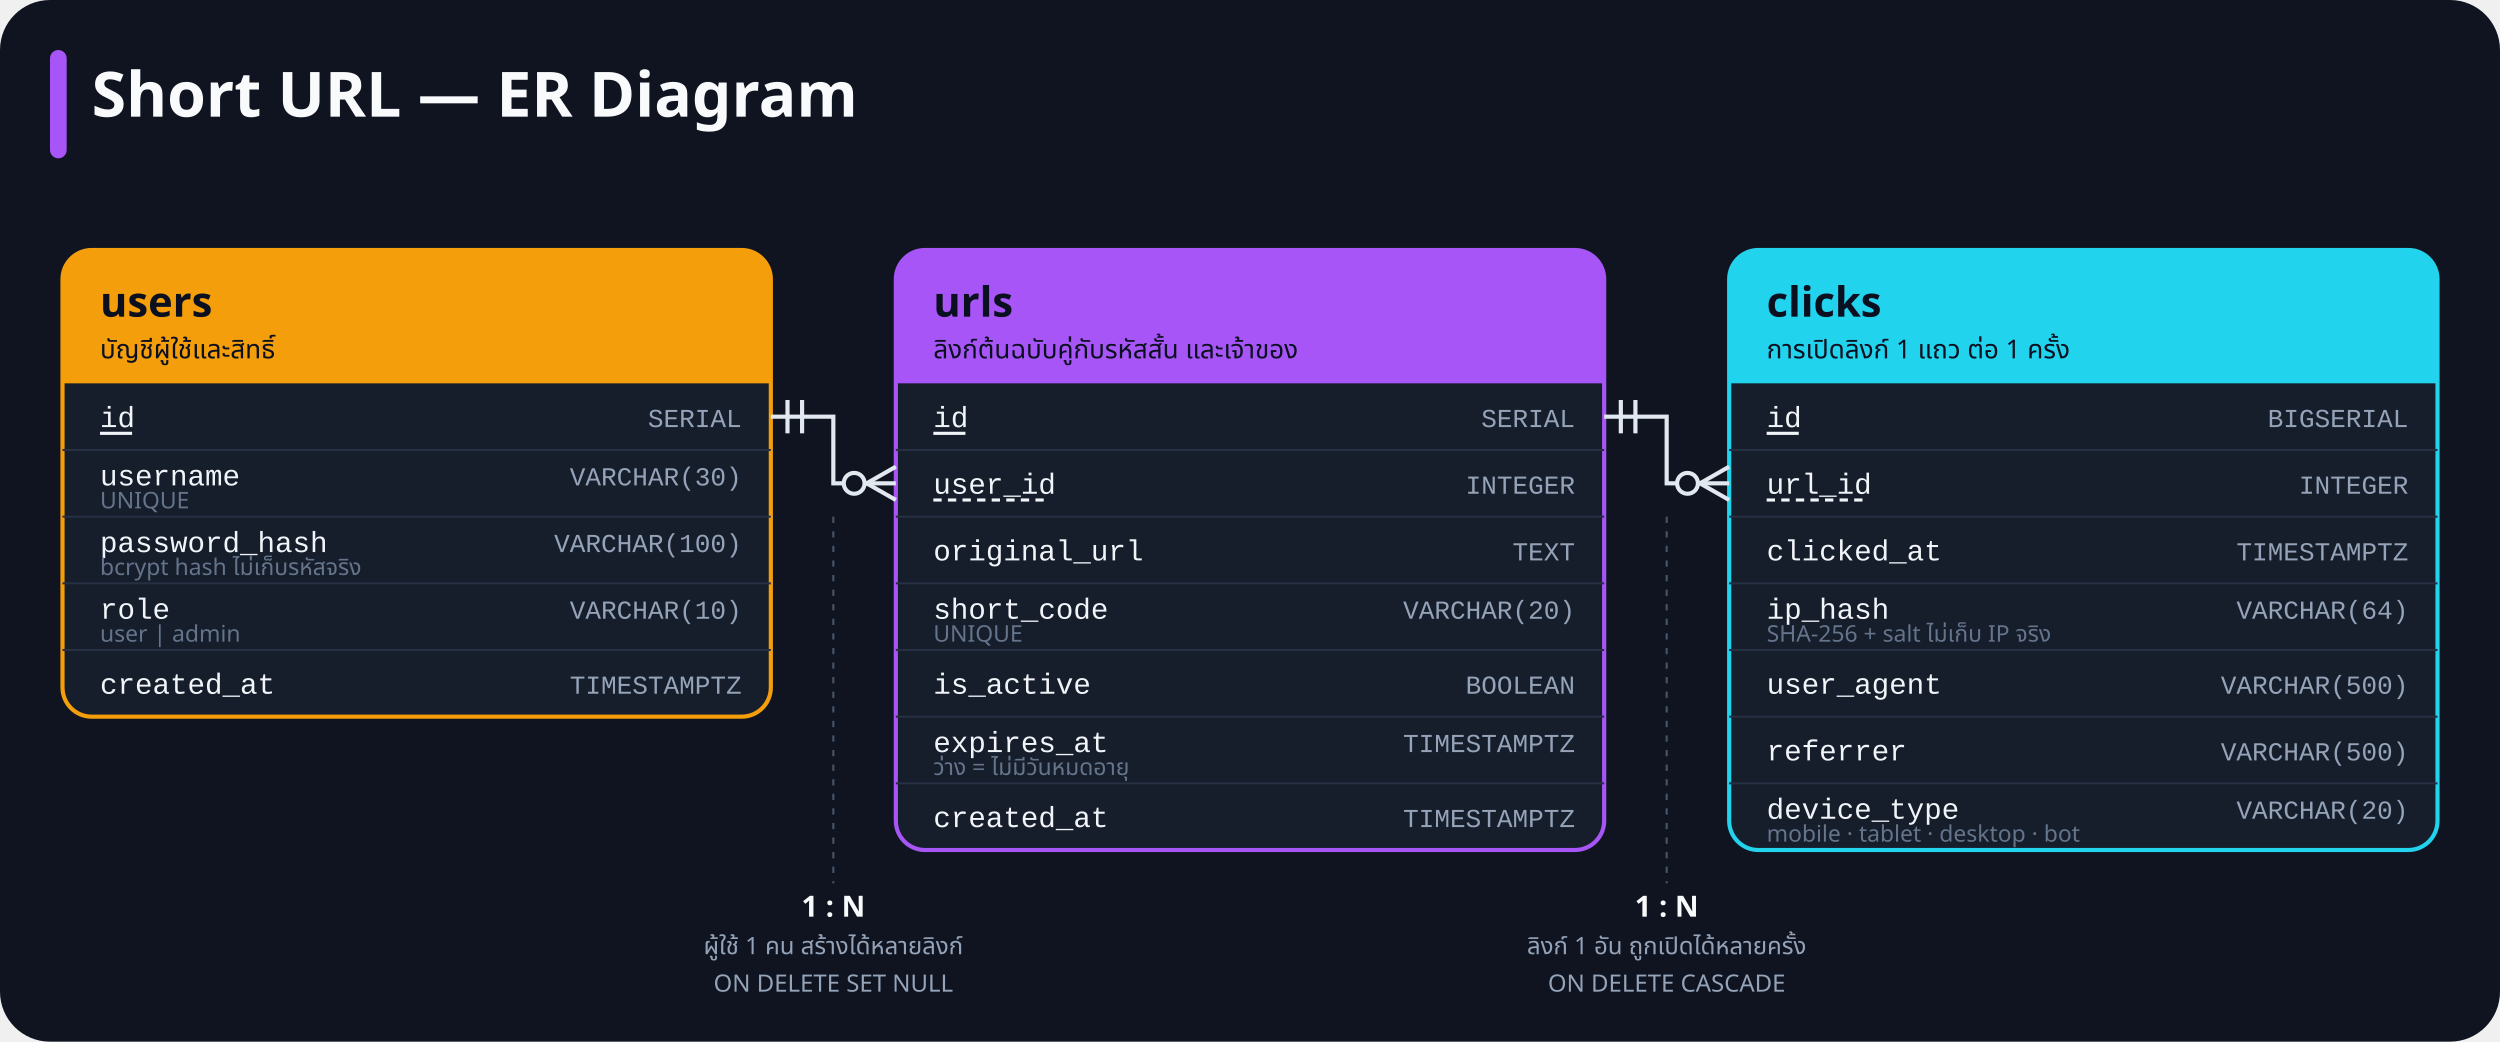
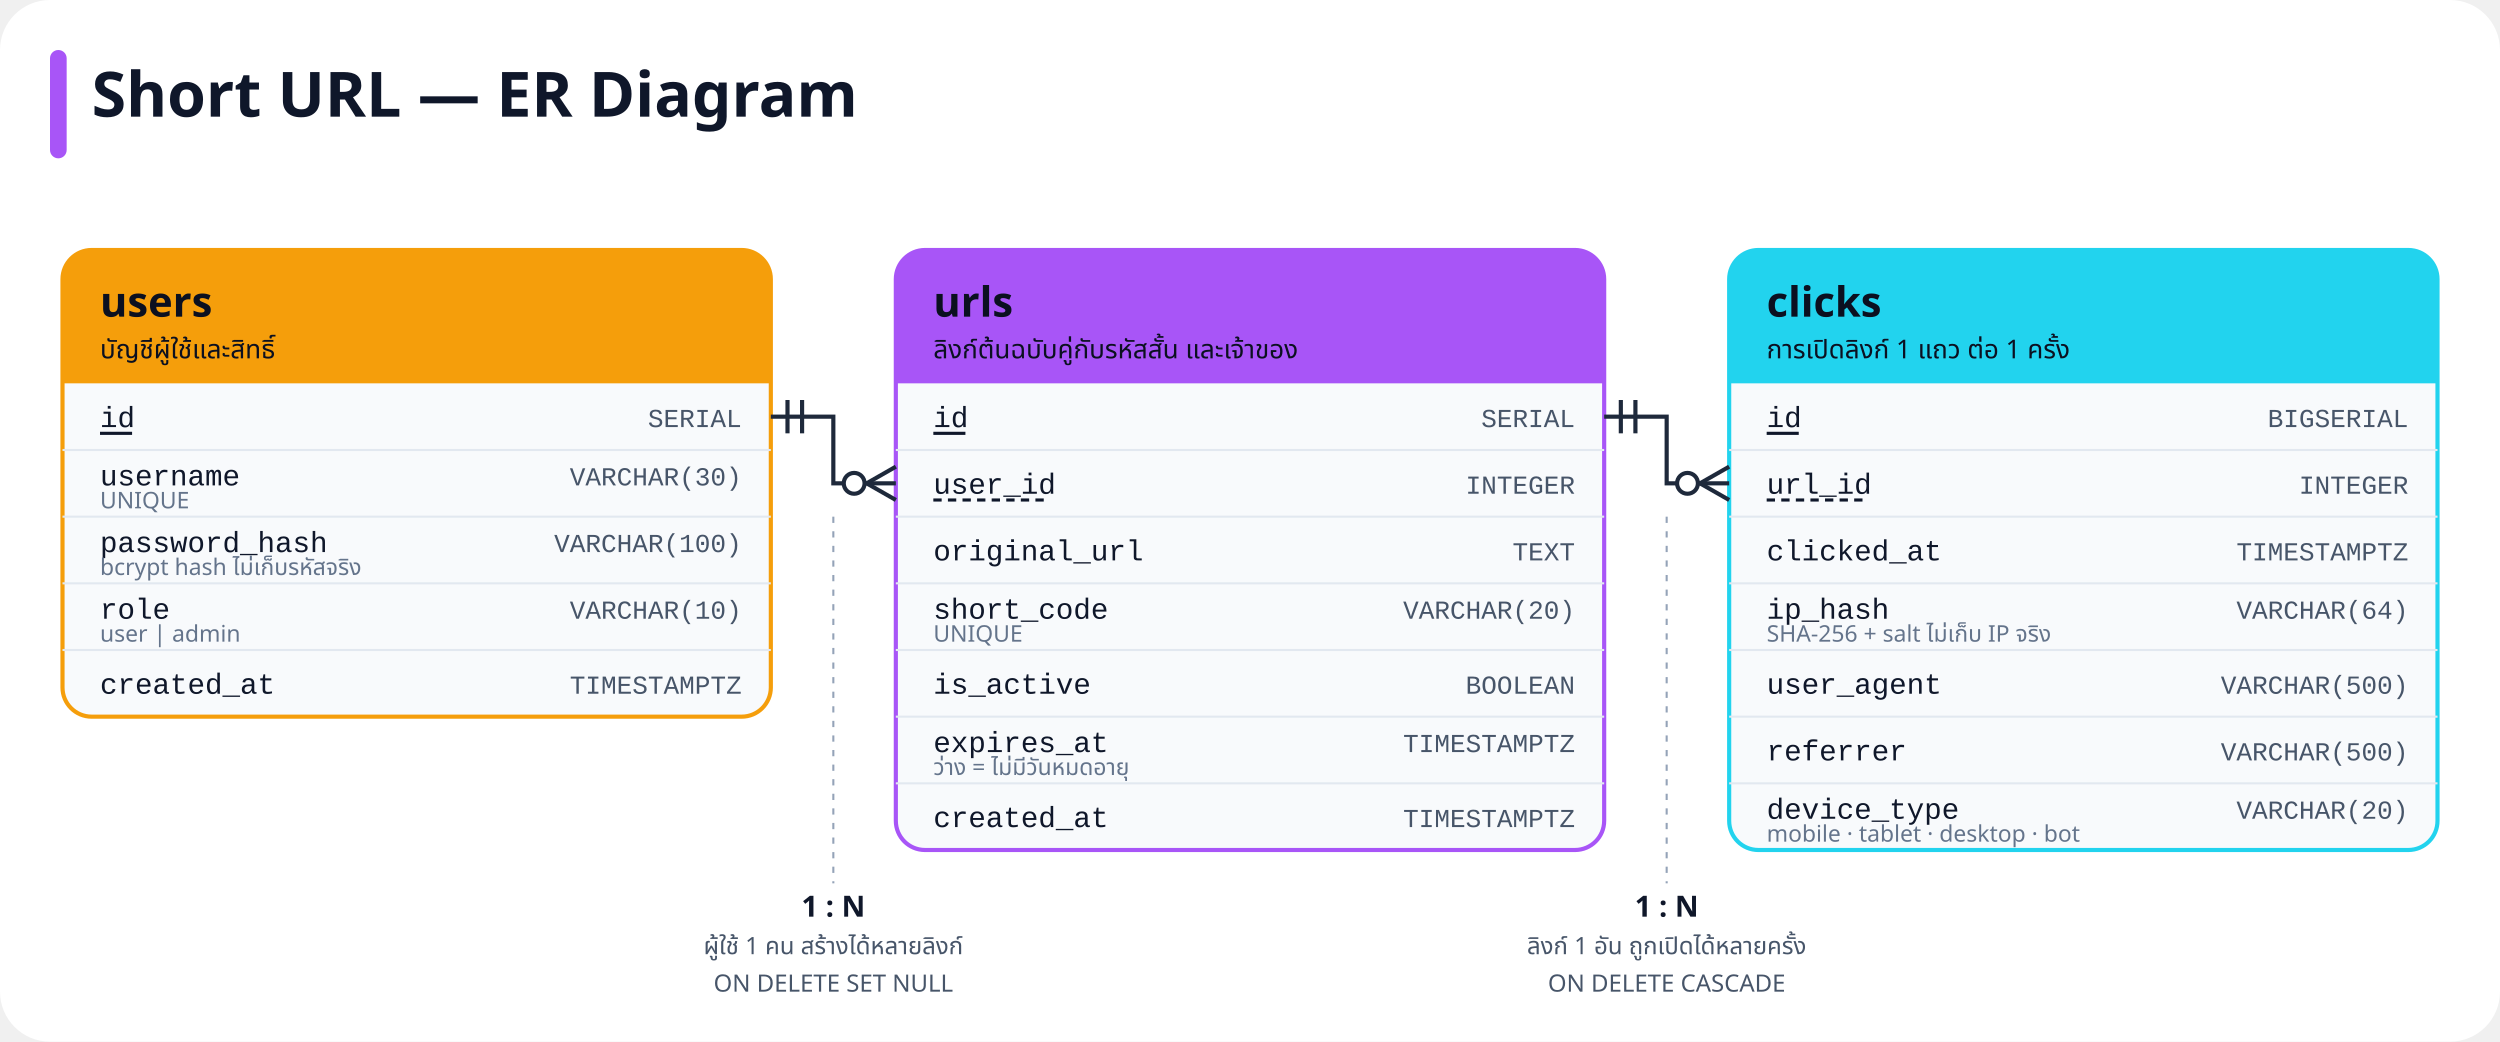
<svg xmlns="http://www.w3.org/2000/svg" viewBox="0 0 1200 500" width="1200" height="500" font-family="'Segoe UI', 'Noto Sans Thai', 'Leelawadee UI', Tahoma, sans-serif">
  <defs>
    <style>
-       .card { fill: #161d2b; stroke-width: 2; }
+       .card { fill: #f8fafc; stroke-width: 2; }
      .tname { fill: #0b1020; font-size: 20px; font-weight: 800; }
      .tdesc { fill: #0b1020; font-size: 12.5px; }
-       .col { fill: #f1f5f9; font-size: 14px; font-family: Consolas, 'Courier New', monospace; }
-       .type { fill: #94a3b8; font-size: 12.5px; font-family: Consolas, 'Courier New', monospace; text-anchor: end; }
+       .col { fill: #0f172a; font-size: 14px; font-family: Consolas, 'Courier New', monospace; }
+       .type { fill: #475569; font-size: 12.5px; font-family: Consolas, 'Courier New', monospace; text-anchor: end; }
      .note { fill: #64748b; font-size: 11px; }
-       .row { stroke: #263043; stroke-width: 1; }
-       .pk { stroke: #f1f5f9; stroke-width: 1.5; }
-       .fk { stroke: #f1f5f9; stroke-width: 1.5; stroke-dasharray: 4 3; }
-       .rel { fill: none; stroke: #e2e8f0; stroke-width: 2; }
-       .rellabel { fill: #f8fafc; font-size: 14px; font-weight: 700; text-anchor: middle; }
-       .relsub { fill: #94a3b8; font-size: 11.5px; text-anchor: middle; }
+       .row { stroke: #e2e8f0; stroke-width: 1; }
+       .pk { stroke: #0f172a; stroke-width: 1.5; }
+       .fk { stroke: #0f172a; stroke-width: 1.5; stroke-dasharray: 4 3; }
+       .rel { fill: none; stroke: #1e293b; stroke-width: 2; }
+       .rellabel { fill: #0f172a; font-size: 14px; font-weight: 700; text-anchor: middle; }
+       .relsub { fill: #475569; font-size: 11.5px; text-anchor: middle; }
    </style>
  </defs>
-   <rect width="1200" height="500" rx="24" fill="#0f1420" />
+   <rect width="1200" height="500" rx="24" fill="#ffffff" />
  <rect x="24" y="24" width="8" height="52" rx="4" fill="#a855f7" />
-   <text x="44" y="56" fill="#f8fafc" font-size="30" font-weight="800">Short URL — ER Diagram</text>
+   <text x="44" y="56" fill="#0f172a" font-size="30" font-weight="800">Short URL — ER Diagram</text>
  <rect class="card" x="30" y="120" width="340" height="224" rx="14" stroke="#f59e0b" />
  <path d="M30 134 a14 14 0 0 1 14 -14 h312 a14 14 0 0 1 14 14 v50 h-340 z" fill="#f59e0b" />
  <text class="tname" x="48" y="152">users</text>
  <text class="tdesc" x="48" y="172">บัญชีผู้ใช้และสิทธิ์</text>
  <text class="col" x="48" y="205">id</text>
  <text class="type" x="356" y="205">SERIAL</text>
  <line class="pk" x1="48" y1="208" x2="63.4" y2="208" />
  <line class="row" x1="30" y1="216" x2="370" y2="216" />
  <text class="col" x="48" y="233">username</text>
  <text class="type" x="356" y="233">VARCHAR(30)</text>
  <text class="note" x="48" y="244">UNIQUE</text>
  <line class="row" x1="30" y1="248" x2="370" y2="248" />
  <text class="col" x="48" y="265">password_hash</text>
  <text class="type" x="356" y="265">VARCHAR(100)</text>
  <text class="note" x="48" y="276">bcrypt hash ไม่เก็บรหัสจริง</text>
  <line class="row" x1="30" y1="280" x2="370" y2="280" />
  <text class="col" x="48" y="297">role</text>
  <text class="type" x="356" y="297">VARCHAR(10)</text>
  <text class="note" x="48" y="308">user | admin</text>
  <line class="row" x1="30" y1="312" x2="370" y2="312" />
  <text class="col" x="48" y="333">created_at</text>
  <text class="type" x="356" y="333">TIMESTAMPTZ</text>
  <rect class="card" x="430" y="120" width="340" height="288" rx="14" stroke="#a855f7" />
  <path d="M430 134 a14 14 0 0 1 14 -14 h312 a14 14 0 0 1 14 14 v50 h-340 z" fill="#a855f7" />
  <text class="tname" x="448" y="152">urls</text>
  <text class="tdesc" x="448" y="172">ลิงก์ต้นฉบับคู่กับรหัสสั้น และเจ้าของ</text>
  <text class="col" x="448" y="205">id</text>
  <text class="type" x="756" y="205">SERIAL</text>
  <line class="pk" x1="448" y1="208" x2="463.4" y2="208" />
  <line class="row" x1="430" y1="216" x2="770" y2="216" />
  <text class="col" x="448" y="237">user_id</text>
  <text class="type" x="756" y="237">INTEGER</text>
  <line class="fk" x1="448" y1="240" x2="501.9" y2="240" />
  <line class="row" x1="430" y1="248" x2="770" y2="248" />
  <text class="col" x="448" y="269">original_url</text>
  <text class="type" x="756" y="269">TEXT</text>
  <line class="row" x1="430" y1="280" x2="770" y2="280" />
  <text class="col" x="448" y="297">short_code</text>
  <text class="type" x="756" y="297">VARCHAR(20)</text>
  <text class="note" x="448" y="308">UNIQUE</text>
  <line class="row" x1="430" y1="312" x2="770" y2="312" />
  <text class="col" x="448" y="333">is_active</text>
  <text class="type" x="756" y="333">BOOLEAN</text>
  <line class="row" x1="430" y1="344" x2="770" y2="344" />
  <text class="col" x="448" y="361">expires_at</text>
  <text class="type" x="756" y="361">TIMESTAMPTZ</text>
  <text class="note" x="448" y="372">ว่าง = ไม่มีวันหมดอายุ</text>
  <line class="row" x1="430" y1="376" x2="770" y2="376" />
  <text class="col" x="448" y="397">created_at</text>
  <text class="type" x="756" y="397">TIMESTAMPTZ</text>
  <rect class="card" x="830" y="120" width="340" height="288" rx="14" stroke="#22d3ee" />
  <path d="M830 134 a14 14 0 0 1 14 -14 h312 a14 14 0 0 1 14 14 v50 h-340 z" fill="#22d3ee" />
  <text class="tname" x="848" y="152">clicks</text>
  <text class="tdesc" x="848" y="172">การเปิดลิงก์ 1 แถว ต่อ 1 ครั้ง</text>
  <text class="col" x="848" y="205">id</text>
  <text class="type" x="1156" y="205">BIGSERIAL</text>
  <line class="pk" x1="848" y1="208" x2="863.4" y2="208" />
  <line class="row" x1="830" y1="216" x2="1170" y2="216" />
  <text class="col" x="848" y="237">url_id</text>
  <text class="type" x="1156" y="237">INTEGER</text>
  <line class="fk" x1="848" y1="240" x2="894.2" y2="240" />
  <line class="row" x1="830" y1="248" x2="1170" y2="248" />
  <text class="col" x="848" y="269">clicked_at</text>
  <text class="type" x="1156" y="269">TIMESTAMPTZ</text>
  <line class="row" x1="830" y1="280" x2="1170" y2="280" />
  <text class="col" x="848" y="297">ip_hash</text>
  <text class="type" x="1156" y="297">VARCHAR(64)</text>
  <text class="note" x="848" y="308">SHA-256 + salt ไม่เก็บ IP จริง</text>
  <line class="row" x1="830" y1="312" x2="1170" y2="312" />
  <text class="col" x="848" y="333">user_agent</text>
  <text class="type" x="1156" y="333">VARCHAR(500)</text>
  <line class="row" x1="830" y1="344" x2="1170" y2="344" />
  <text class="col" x="848" y="365">referrer</text>
  <text class="type" x="1156" y="365">VARCHAR(500)</text>
  <line class="row" x1="830" y1="376" x2="1170" y2="376" />
  <text class="col" x="848" y="393">device_type</text>
  <text class="type" x="1156" y="393">VARCHAR(20)</text>
  <text class="note" x="848" y="404">mobile · tablet · desktop · bot</text>
  <path class="rel" d="M370 200 H400 V232 H430" />
  <line class="rel" x1="378" y1="192" x2="378" y2="208" />
  <line class="rel" x1="385" y1="192" x2="385" y2="208" />
  <line class="rel" x1="416" y1="232" x2="430" y2="224" />
  <line class="rel" x1="416" y1="232" x2="430" y2="240" />
-   <circle cx="410" cy="232" r="5" fill="#0f1420" stroke="#e2e8f0" stroke-width="2" />
-   <line x1="400" y1="248" x2="400" y2="424" stroke="#475569" stroke-width="1" stroke-dasharray="3 4" />
+   <circle cx="410" cy="232" r="5" fill="#ffffff" stroke="#1e293b" stroke-width="2" />
+   <line x1="400" y1="248" x2="400" y2="424" stroke="#94a3b8" stroke-width="1" stroke-dasharray="3 4" />
  <text class="rellabel" x="400" y="440">1 : N</text>
  <text class="relsub" x="400" y="458">ผู้ใช้ 1 คน สร้างได้หลายลิงก์</text>
  <text class="relsub" x="400" y="476">ON DELETE SET NULL</text>
  <path class="rel" d="M770 200 H800 V232 H830" />
  <line class="rel" x1="778" y1="192" x2="778" y2="208" />
  <line class="rel" x1="785" y1="192" x2="785" y2="208" />
  <line class="rel" x1="816" y1="232" x2="830" y2="224" />
  <line class="rel" x1="816" y1="232" x2="830" y2="240" />
-   <circle cx="810" cy="232" r="5" fill="#0f1420" stroke="#e2e8f0" stroke-width="2" />
-   <line x1="800" y1="248" x2="800" y2="424" stroke="#475569" stroke-width="1" stroke-dasharray="3 4" />
+   <circle cx="810" cy="232" r="5" fill="#ffffff" stroke="#1e293b" stroke-width="2" />
+   <line x1="800" y1="248" x2="800" y2="424" stroke="#94a3b8" stroke-width="1" stroke-dasharray="3 4" />
  <text class="rellabel" x="800" y="440">1 : N</text>
  <text class="relsub" x="800" y="458">ลิงก์ 1 อัน ถูกเปิดได้หลายครั้ง</text>
  <text class="relsub" x="800" y="476">ON DELETE CASCADE</text>
</svg>
